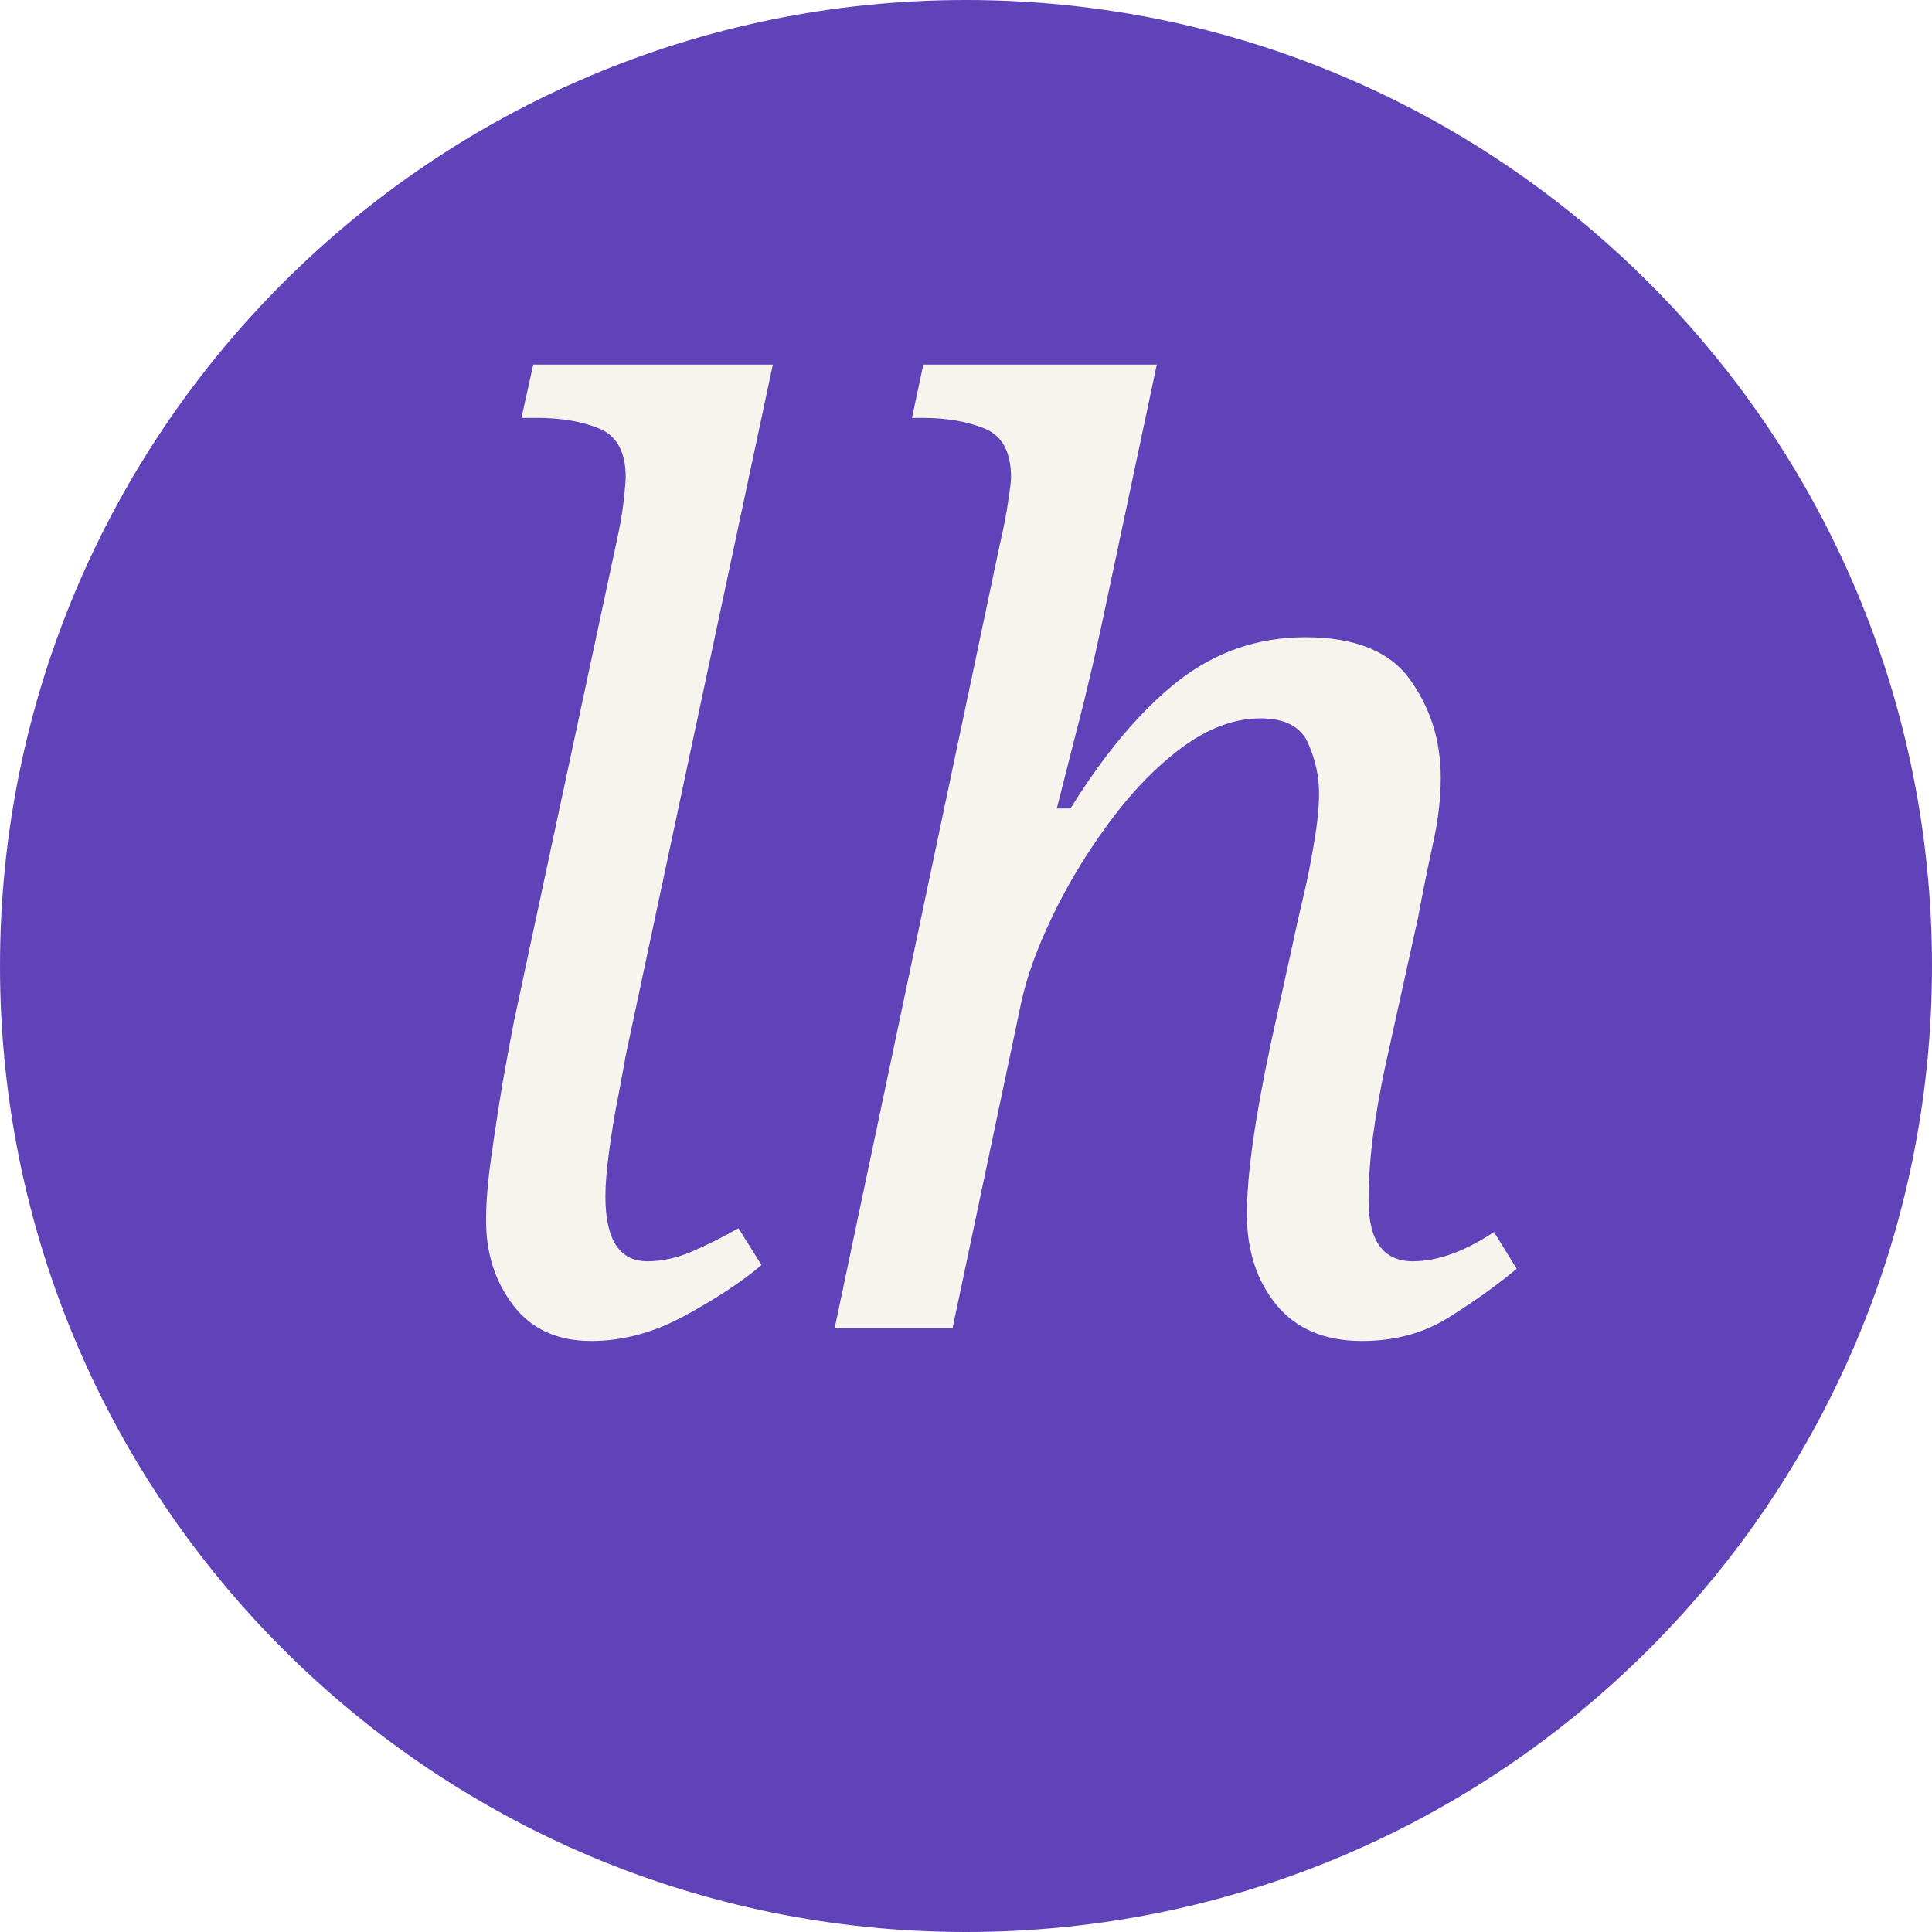
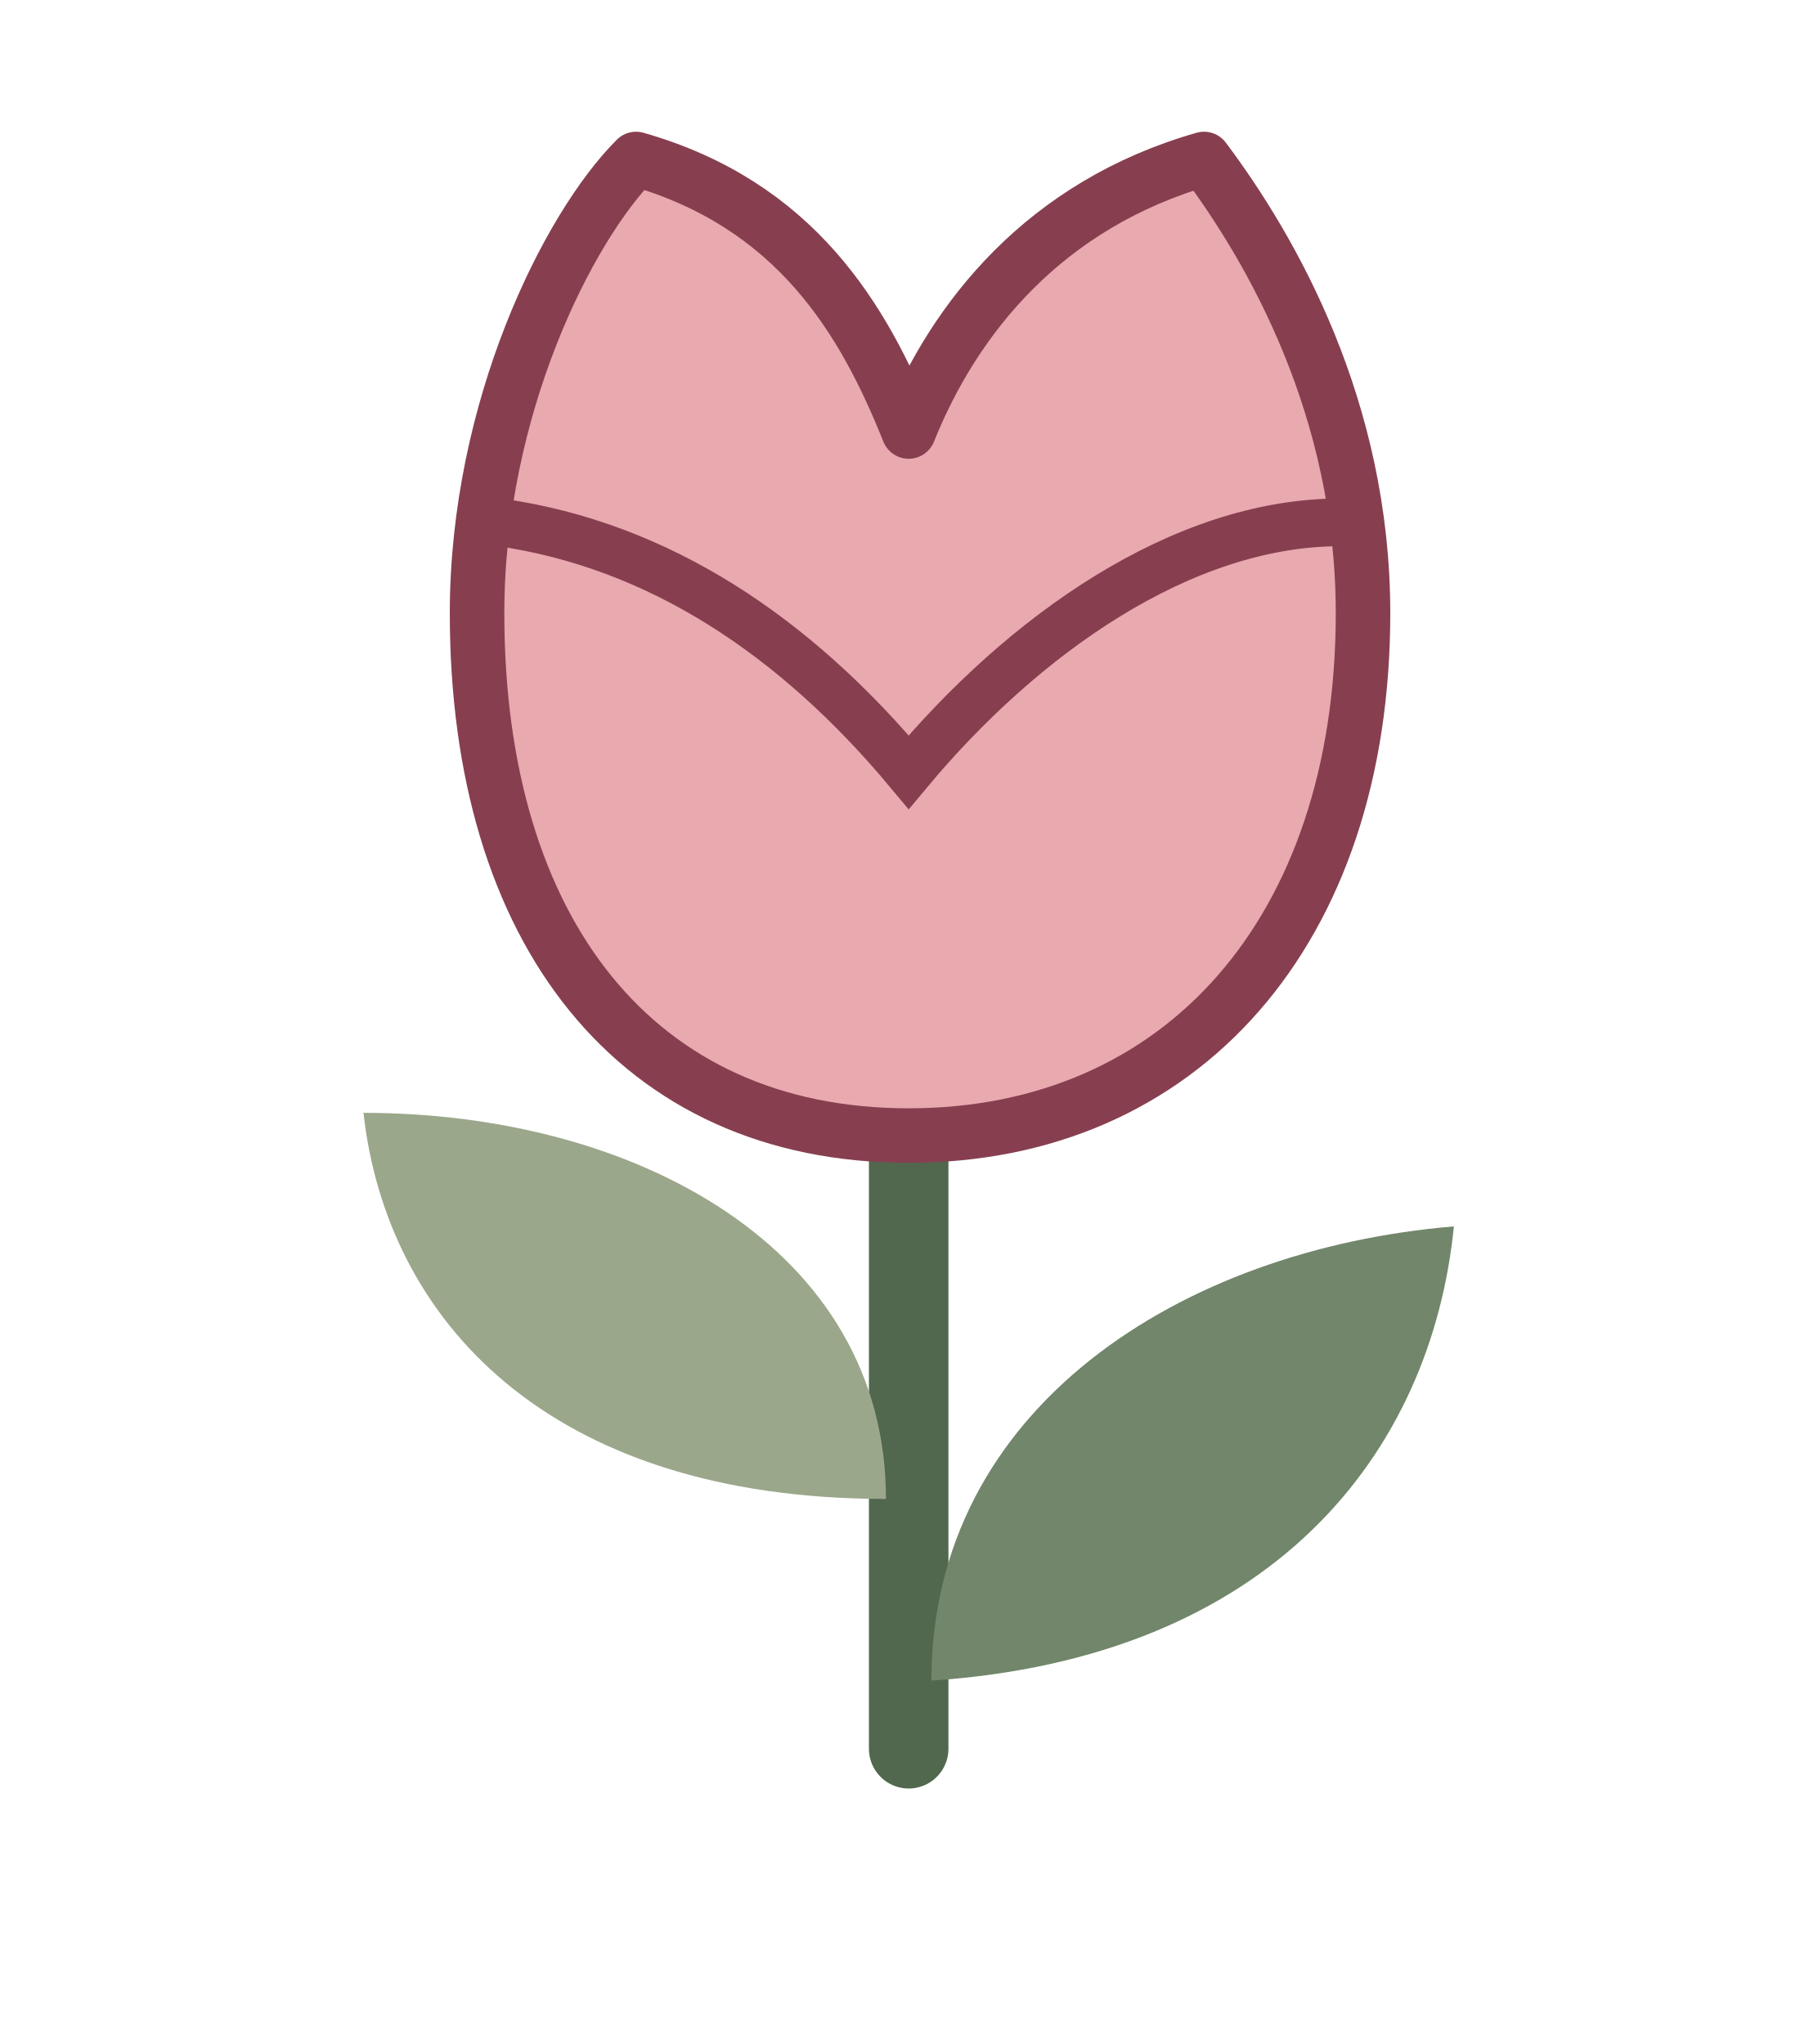
- <svg xmlns="http://www.w3.org/2000/svg" viewBox="0 0 64 64">
-   <rect width="64" height="64" rx="32" fill="#6143b9" />
-   <text x="32" y="44" fill="#f6f4ed" text-anchor="middle" font-family="Georgia,serif" font-size="42" font-style="italic">lh</text>
+ <svg xmlns="http://www.w3.org/2000/svg" viewBox="0 0 80 90" fill="none">
+   <path d="M40 77V43" stroke="#51684e" stroke-width="3.5" stroke-linecap="round" />
+   <path d="M39 66C24 66 17 58 16 49c12 0 23 6 23 17Z" fill="#9ba78a" />
+   <path d="M41 74c15-1 22-10 23-20-12 1-23 8-23 20Z" fill="#71866a" />
+   <path d="M21 27c0-9 4-17 7-20 7 2 10 7 12 12 2-5 6-10 13-12 3 4 7 11 7 20 0 14-8 23-20 23S21 41 21 27Z" fill="#e8a9af" stroke="#873f50" stroke-width="2.4" stroke-linejoin="round" />
+   <path d="M22 23c7 1 13 5 18 11 5-6 12-11 19-11" stroke="#873f50" stroke-width="2.1" stroke-linecap="round" />
</svg>
